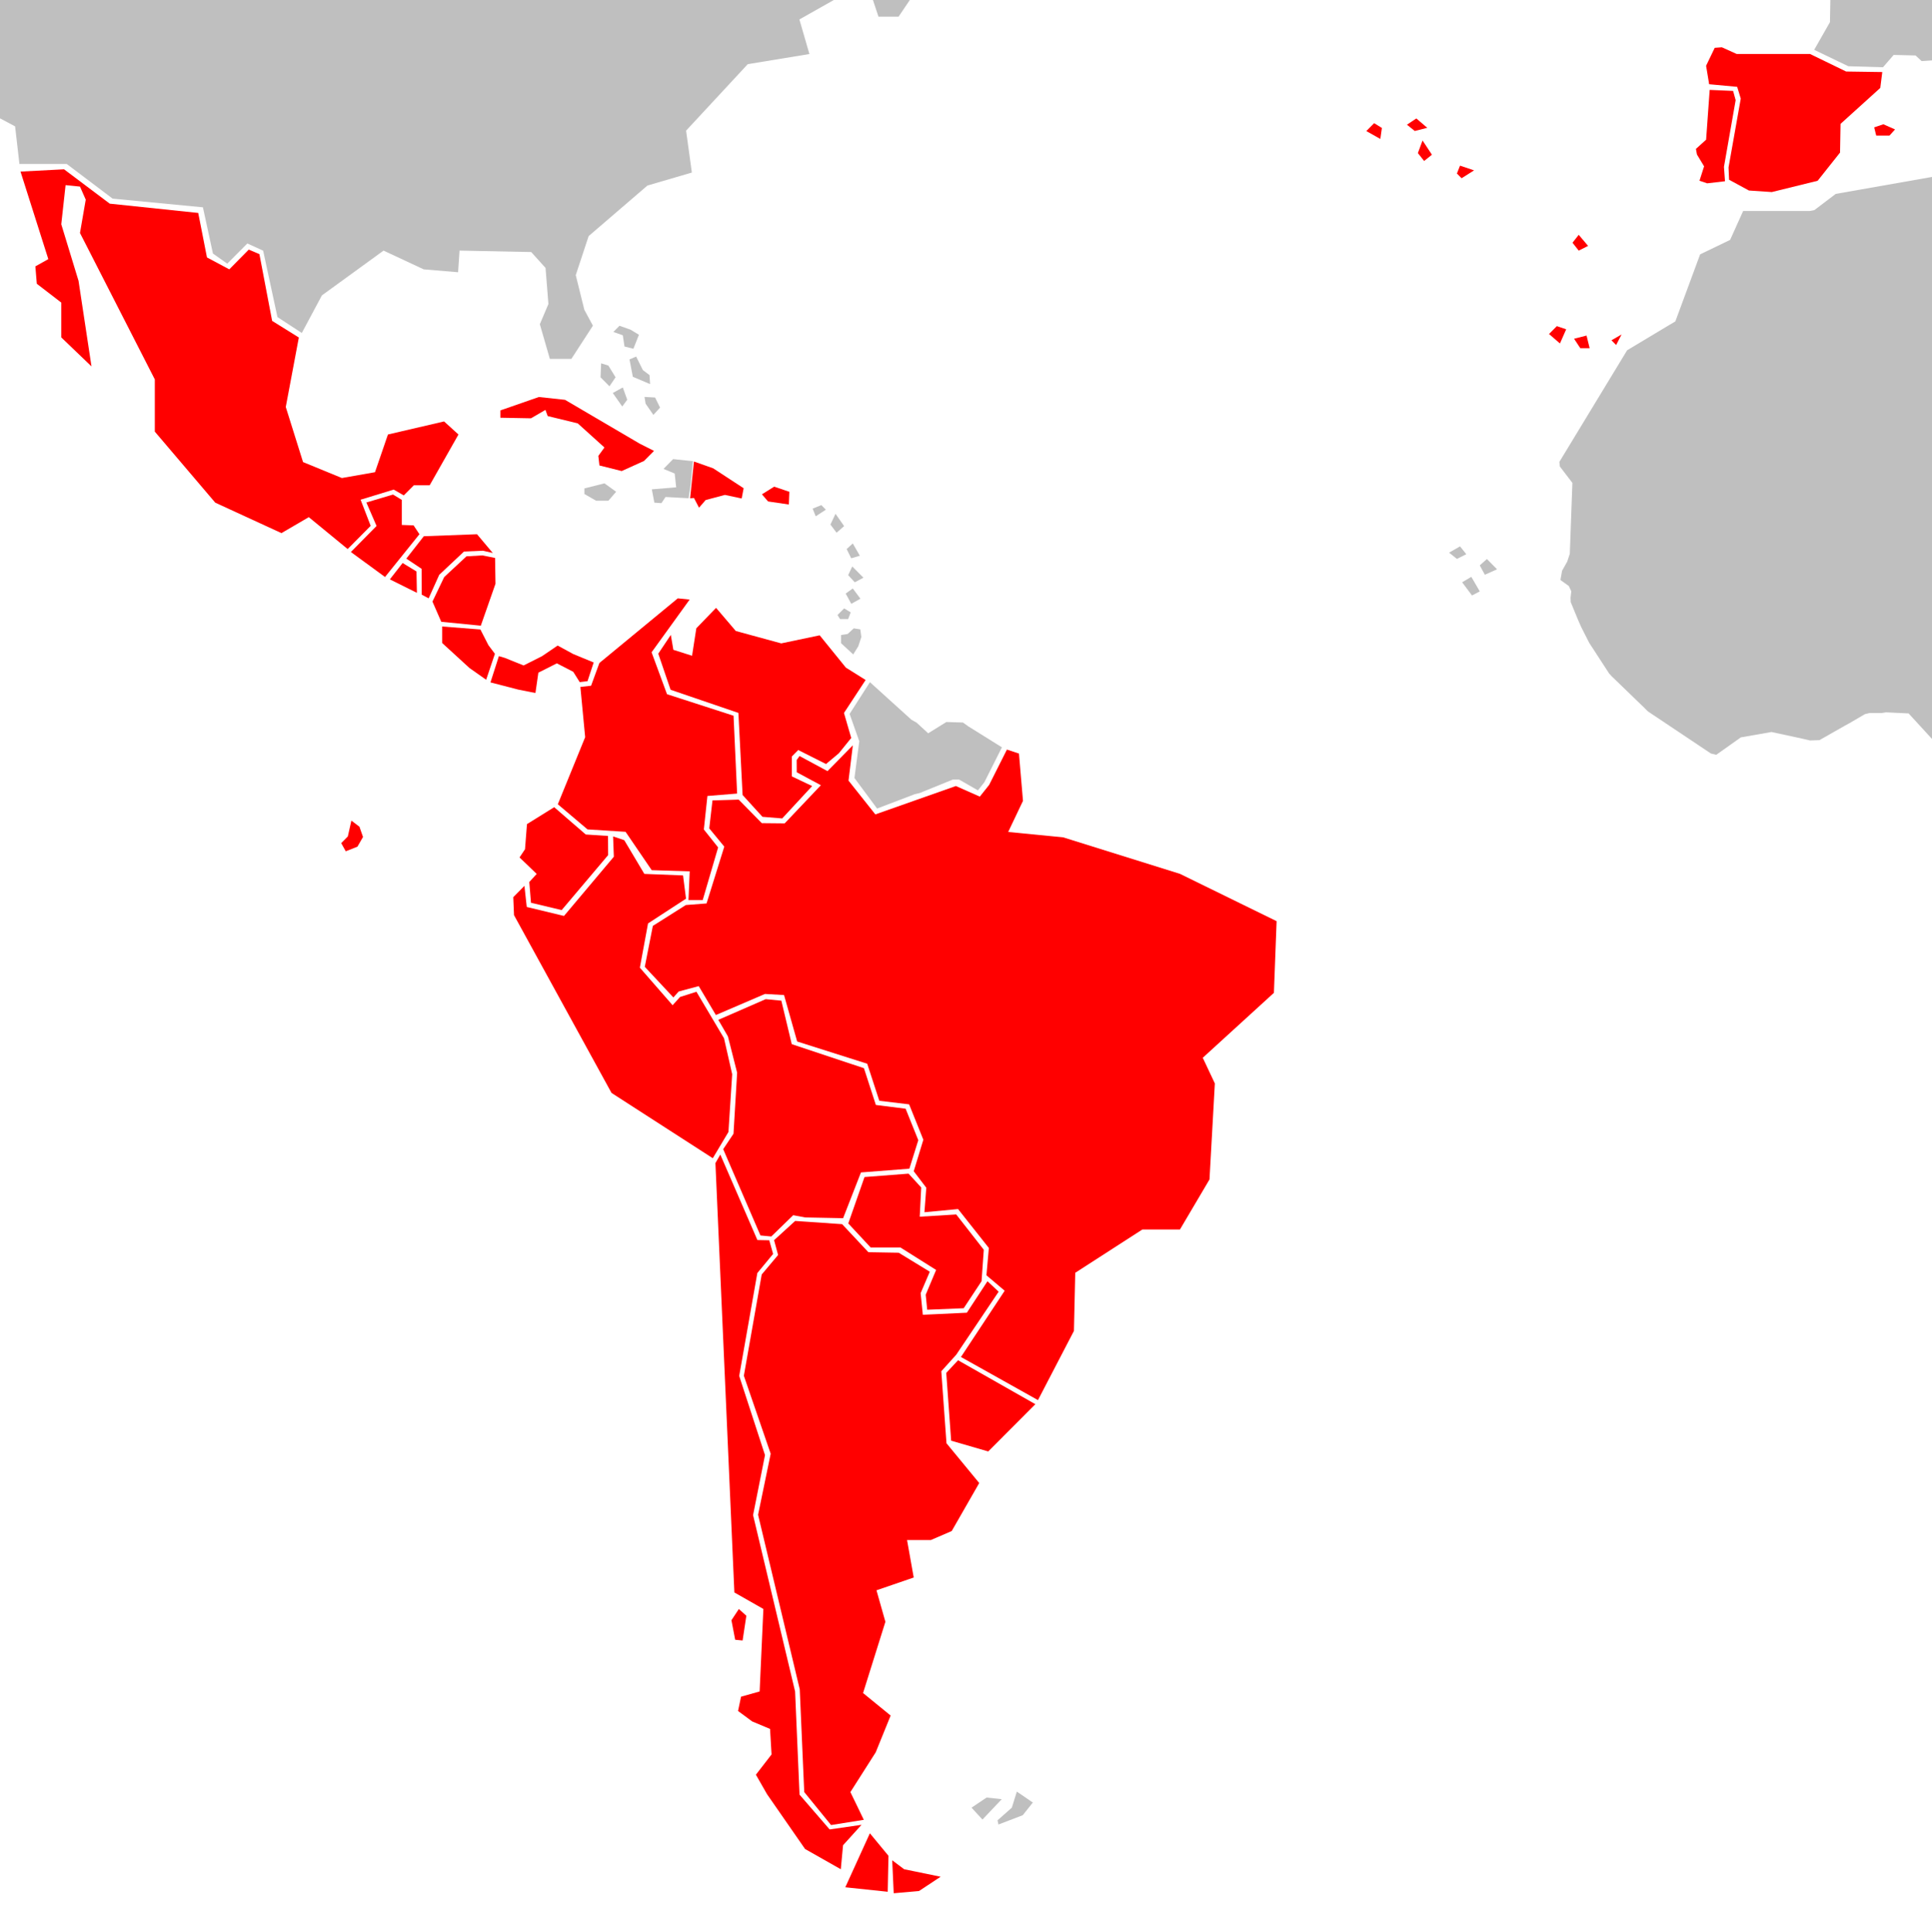
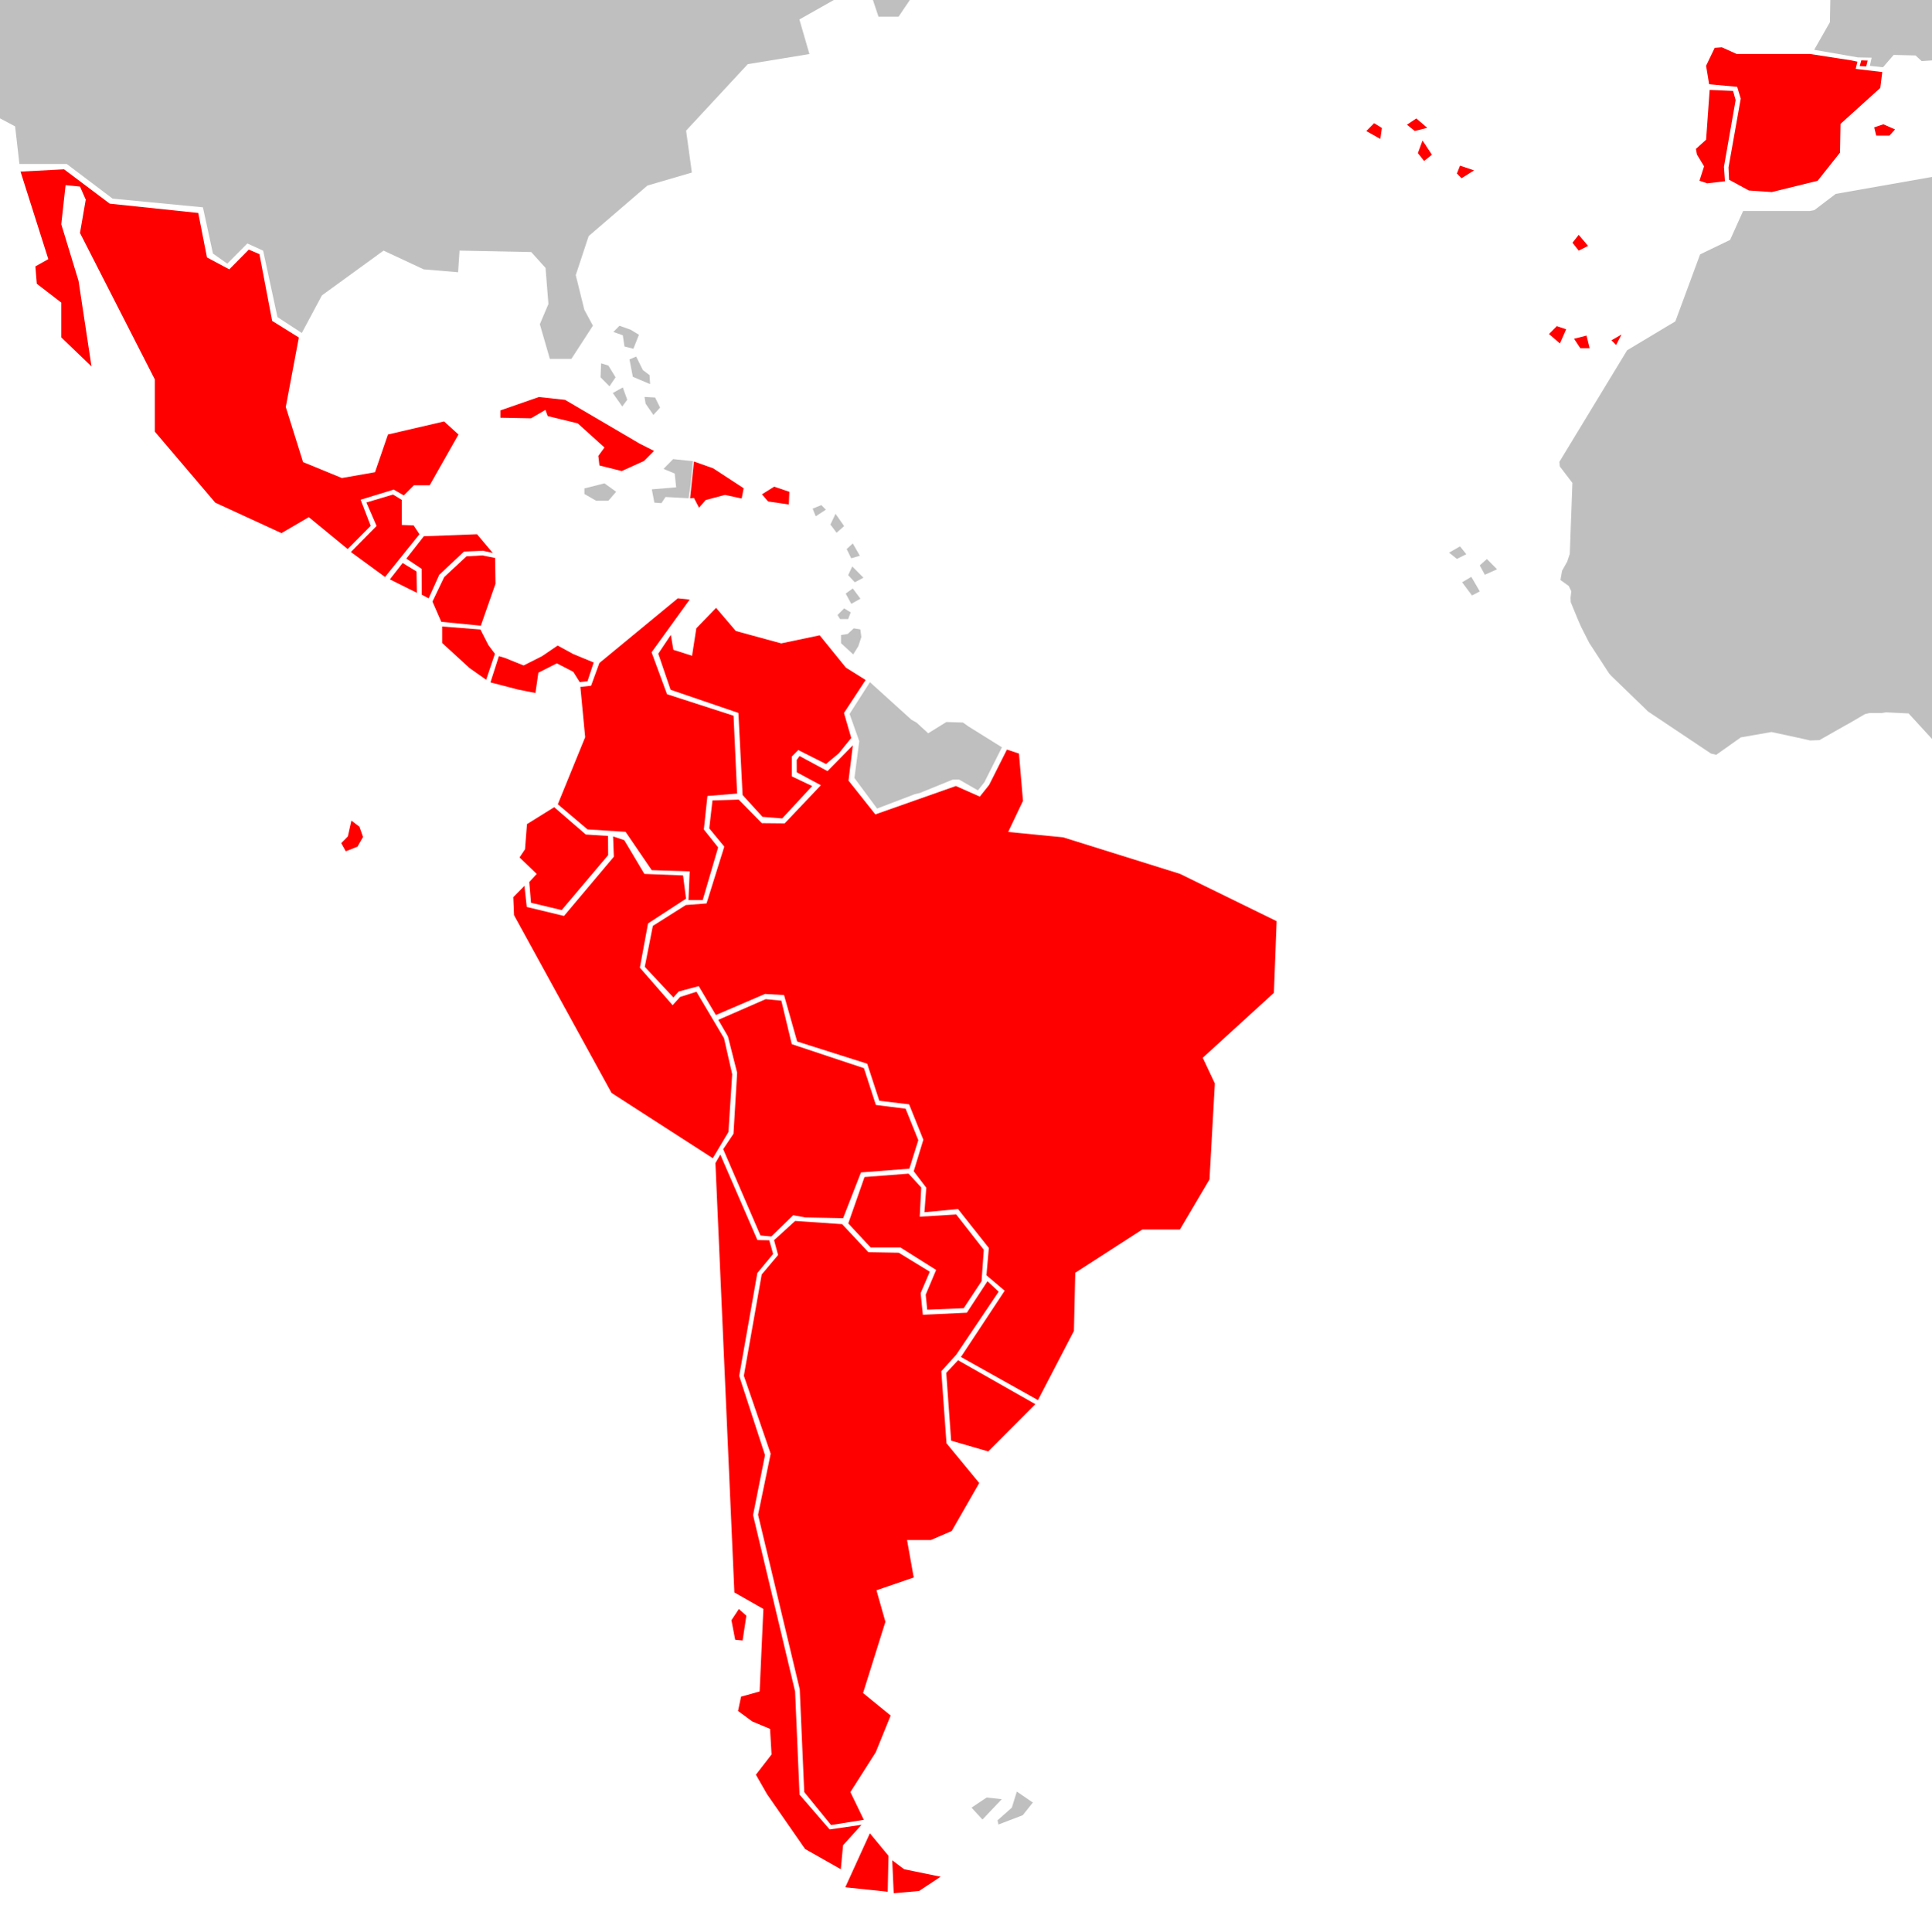
<svg xmlns="http://www.w3.org/2000/svg" version="1.1" x="0px" y="0px" width="290" height="290" viewBox="30.767 241.591 290 290" id="world-map">
  <defs id="defs533" />
+   <path style="fill:#ff0000;fill-opacity:1" id="ad" d="m 310.268,250.652 -0.243,0.862 0.981,0.047 0.222,-0.877 z" />
  <g style="fill:#ff0000;fill-opacity:1" id="ar" transform="translate(-100,-166.627)">
    <path style="fill:#ff0000;fill-opacity:1;stroke:none;stroke-opacity:1" id="path20" d="m 279.05,600.613 1.677,1.571 -6.371,9.467 -2.239,2.479 0.777,10.813 4.918,5.974 -4.132,7.209 -3.129,1.35 -3.579,0 1.003,5.627 -5.593,1.92 1.34,4.729 -3.354,10.701 4.141,3.38 -2.239,5.515 -3.804,5.975 2.014,4.165 -4.918,0.786 -4.028,-4.951 -0.674,-15.432 -6.258,-26.209 1.893,-9.163 -4.028,-11.713 2.68,-15.204 2.463,-2.931 -0.605,-2.222 3.164,-2.888 7.054,0.483 3.942,4.21 4.555,0.078 4.668,2.853 -1.375,3.217 0.329,3.25 6.612,-0.312 3.096,-4.727 0,0 z" class="mainland" />
    <path style="fill:#ff0000;fill-opacity:1" id="path22" d="m 264.745,687.564 0.225,4.951 3.803,-0.337 3.242,-2.144 -5.48,-1.124 -1.79,-1.346 0,0 z" />
  </g>
  <path style="fill:#ff0000;fill-opacity:1" d="m 138.631,394.734 7.114,-3.104 2.351,0.226 1.565,6.534 10.839,3.604 1.79,5.523 4.469,0.562 1.902,4.729 -1.34,4.278 -7.27,0.562 -2.68,6.872 -5.705,-0.112 -1.79,-0.337 -3.293,3.197 -1.625,-0.156 -5.593,-12.957 1.547,-2.316 0.545,-9.163 -1.383,-5.455 -1.443,-2.487 0,0 z" id="bo" />
  <path style="fill:#ff0000;fill-opacity:1;stroke:none;stroke-opacity:1" d="m 186.631,451.837 5.402,-10.391 0.198,-8.73 10.079,-6.501 5.645,0 4.435,-7.512 0.804,-14.418 -1.815,-3.855 10.684,-9.751 0.406,-10.761 -14.514,-7.105 -17.53,-5.48 -8.264,-0.812 2.221,-4.669 -0.604,-7.104 -1.808,-0.596 -2.671,5.308 -1.4,1.754 -3.595,-1.59 -12.093,4.261 -4.028,-5.073 0.648,-5.299 -3.804,3.872 -4.201,-2.265 -0.424,0.597 0.009,1.841 3.622,1.945 -5.437,5.73 -3.432,-0.034 -3.475,-3.535 -3.933,0.121 -0.484,4.2 2.256,2.739 -2.663,8.532 -3.112,0.241 -4.953,3.13 -1.21,6.146 4.296,4.599 0.787,-0.89 3.017,-0.812 2.576,4.34 7.374,-3.164 2.861,0.165 1.971,6.976 10.52,3.337 1.815,5.564 4.478,0.537 2.135,5.314 -1.443,4.729 1.884,2.474 -0.276,3.683 5.048,-0.477 4.625,5.844 -0.363,4.105 2.74,2.316 -6.57,9.95 11.566,6.474 0,0 z" id="br" />
  <g style="fill:#ff0000;fill-opacity:1" id="cl" transform="translate(-100,-166.627)">
    <path style="fill:#ff0000;fill-opacity:1" id="path107" d="m 261.391,683.51 -3.691,8.109 6.371,0.674 0.112,-5.403 -2.792,-3.38 0,0 z" />
    <path style="fill:#ff0000;fill-opacity:1;stroke:none;stroke-opacity:1" id="path109" d="m 260.137,682.239 -2.775,3.068 -0.337,3.604 -5.368,-3.043 -5.705,-8.221 -1.677,-2.932 2.351,-3.043 -0.225,-3.83 -2.68,-1.124 -2.126,-1.572 0.449,-2.144 2.792,-0.787 0.562,-12.387 -4.356,-2.48 -2.844,-64.477 0.735,-1.278 5.567,12.836 1.781,0.035 0.579,2.049 -2.369,2.868 -2.723,15.448 3.873,11.895 -1.79,9.007 6.31,26.485 0.666,15.49 4.521,5.229 4.789,-0.696 0,0 z" />
    <path style="fill:#ff0000;fill-opacity:1" id="path111" d="m 241.717,649.833 -1.115,1.686 0.562,2.932 1.115,0.112 0.562,-3.718 -1.124,-1.012 0,0 z" />
  </g>
  <path style="fill:#ff0000;fill-opacity:1;stroke:none;stroke-opacity:1" d="m 134.326,331.624 -1.781,-0.182 -11.773,9.707 -1.245,3.414 -1.608,0.182 0.717,7.546 -4.105,10.07 4.46,3.776 5.714,0.363 3.924,5.757 5.705,0.183 -0.182,4.312 2.135,0 2.316,-7.909 -2.144,-2.694 0.536,-5.031 4.46,-0.363 -0.536,-11.688 -9.993,-3.232 -2.316,-6.293 5.716,-7.918 0,0 z" id="co" />
  <path style="fill:#ff0000;fill-opacity:1;stroke:none;stroke-opacity:1" d="m 102.905,336.118 1.202,2.352 0.977,1.297 -1.314,3.898 -2.507,-1.764 -4.097,-3.752 0,-2.48 5.739,0.449 0,0 z" id="cr" />
  <path style="fill:#ff0000;fill-opacity:1" d="m 105.904,303.219 0,1.1 4.599,0.086 2.169,-1.263 0.337,0.926 4.512,1.098 4.011,3.622 -0.917,1.262 0.165,1.436 3.345,0.839 3.345,-1.514 1.504,-1.513 -2.169,-1.098 -11.194,-6.569 -3.924,-0.424 -5.783,2.012 0,0 z" id="cu" />
  <path style="fill:#ff0000;fill-opacity:1" d="m 142.434,314.906 -4.573,-2.991 -2.887,-1.021 -0.578,5.521 0.578,-0.047 0.761,1.461 0.994,-1.15 2.896,-0.77 2.516,0.536 0.293,-1.539 0,0 z" id="do" />
  <g style="fill:#ff0000;fill-opacity:1" id="ec" transform="translate(-100,-166.627)">
    <path style="fill:#ff0000;fill-opacity:1;stroke:none;stroke-opacity:1" id="path144" d="m 213.986,529.43 -4.088,2.541 -0.294,3.771 -0.821,1.234 2.576,2.473 -1.115,1.219 0.259,3.113 4.607,1.098 6.976,-8.256 -0.017,-2.878 -3.345,-0.216 -4.738,-4.099 0,0 z" class="mainland" />
    <path style="fill:#ff0000;fill-opacity:1" id="path146" d="m 183.533,531.443 -0.536,2.378 -0.994,1.002 0.683,1.228 1.754,-0.69 0.838,-1.461 -0.536,-1.537 -1.209,-0.92 0,0 z" />
  </g>
  <g style="fill:#ff0000;fill-opacity:1" id="es" transform="translate(-100,-166.627)">
-     <path style="fill:#ff0000;fill-opacity:1" id="path158" d="m 402.565,416.322 -11.014,0 -2.222,-1.004 -1.071,0.078 -1.297,2.696 0.458,2.775 4.21,0.389 0.536,1.771 -1.833,10.33 0.078,1.851 2.981,1.617 3.439,0.232 6.881,-1.694 3.363,-4.233 0.077,-4.313 5.965,-5.395 0.302,-2.386 -5.428,-0.078 -5.425,-2.636 0,0 z" class="mainland" />
+     <path style="fill:#ff0000;fill-opacity:1" id="path158" d="m 402.565,416.322 -11.014,0 -2.222,-1.004 -1.071,0.078 -1.297,2.696 0.458,2.775 4.21,0.389 0.536,1.771 -1.833,10.33 0.078,1.851 2.981,1.617 3.439,0.232 6.881,-1.694 3.363,-4.233 0.077,-4.313 5.965,-5.395 0.302,-2.386 -3.991,-0.477 0.259,-1.079 -0.931,-0.199 z" class="mainland" />
    <path style="fill:#ff0000;fill-opacity:1" id="path160" d="m 374.265,458.444 -1.513,0.873 0.7,0.709 0.813,-1.582 0,0 z" />
    <path style="fill:#ff0000;fill-opacity:1" id="path162" d="m 369.009,458.608 -1.875,0.476 0.935,1.418 1.407,0 -0.467,-1.894 0,0 z" />
    <path style="fill:#ff0000;fill-opacity:1" id="path164" d="m 364.549,457.191 -1.176,1.184 1.643,1.418 0.935,-2.126 -1.402,-0.476 0,0 z" />
    <path style="fill:#ff0000;fill-opacity:1" id="path166" d="m 413.578,426.877 -1.375,0.467 0.304,1.235 1.988,0 0.839,-0.925 -1.756,-0.777 0,0 z" />
  </g>
  <path style="fill:#ff0000;fill-opacity:1;stroke:none;stroke-opacity:1" d="m 83.456,324.483 5.126,3.752 5.169,-6.423 -0.881,-1.331 -1.764,-0.062 0,-3.761 -1.322,-0.804 -4.002,1.192 1.53,3.526 -3.856,3.911 0,0 z" id="gt" />
  <path style="fill:#ff0000;fill-opacity:1;stroke:none;stroke-opacity:1" d="m 94.408,322.115 7.987,-0.303 2.369,2.817 -1.478,-0.338 -2.844,0.121 -3.717,3.492 -1.59,3.536 -1.046,-0.555 -0.009,-3.872 -2.299,-1.539 2.627,-3.359 0,0 z" id="hn" />
  <path style="fill:#ff0000;fill-opacity:1;stroke:none;stroke-opacity:1" d="m 33.847,267.355 4.175,13.146 -1.945,1.089 0.216,2.61 3.674,2.827 0,5.229 4.538,4.356 -1.945,-12.847 -2.593,-8.497 0.648,-5.877 2.161,0.217 0.865,1.962 -0.865,5.005 11.237,21.99 0,7.841 9.077,10.666 9.94,4.573 4.106,-2.396 5.835,4.789 3.458,-3.483 -1.513,-3.925 4.97,-1.521 1.513,0.873 1.513,-1.521 2.377,0 4.322,-7.624 -2.161,-1.962 -8.428,1.962 -1.945,5.662 -4.971,0.874 -5.834,-2.396 -2.593,-8.271 1.962,-10.434 -4.011,-2.498 -1.91,-10.02 -1.599,-0.683 -2.922,2.965 -3.354,-1.789 -1.313,-6.682 -13.286,-1.393 -6.863,-5.16 -6.536,0.343 0,0 z" id="mx" />
  <path style="fill:#ff0000;fill-opacity:1;stroke:none;stroke-opacity:1" d="m 103.216,324.993 1.893,0.381 0.061,3.881 -2.204,6.293 -5.938,-0.588 -1.323,-3.034 1.764,-3.682 3.345,-3.112 2.402,-0.139 0,0 z" id="ni" />
  <path style="fill:#ff0000;fill-opacity:1;stroke:none;stroke-opacity:1" d="m 105.68,340.121 -1.262,3.941 4.167,1.079 2.584,0.512 0.441,-3.052 2.775,-1.4 2.463,1.271 0.968,1.547 1.175,-0.138 0.925,-2.81 -3.078,-1.271 -2.334,-1.271 -2.333,1.59 -2.775,1.4 -2.835,-1.141 -0.881,-0.257 0,0 z" id="pa" />
  <path style="fill:#ff0000;fill-opacity:1;stroke:none;stroke-opacity:1" d="m 109.518,374.619 -1.677,1.695 0.113,2.703 14.643,26.694 15.205,9.802 2.351,-3.941 0.562,-8.669 -1.228,-5.402 -4.141,-6.984 -2.463,0.786 -1.115,1.236 -4.918,-5.636 1.228,-6.647 5.705,-3.717 -0.449,-3.492 -5.809,-0.226 -3.017,-5.064 -1.677,-0.562 0.113,3.044 -7.486,8.895 -5.593,-1.349 -0.347,-3.166 0,0 z" id="pe" />
  <path style="fill:#ff0000;fill-opacity:1" d="m 149.297,315.441 -2.282,-0.77 -1.833,1.149 0.917,1.071 3.121,0.458 0.077,-1.908 0,0 z" id="pr" />
  <g style="fill:#ff0000;fill-opacity:1" id="pt" transform="translate(-100,-166.627)">
    <path style="fill:#ff0000;fill-opacity:1" id="path371" d="m 387.499,421.716 -0.536,7.478 -1.53,1.384 0.156,0.846 1.071,1.772 -0.691,2.16 1.149,0.39 2.68,-0.312 -0.155,-2.16 1.756,-10.02 -0.382,-1.383 -3.518,-0.155 0,0 z" class="mainland" />
    <path style="fill:#ff0000;fill-opacity:1" id="path373" d="m 367.834,443.481 -0.934,1.185 0.934,1.185 1.408,-0.709 -1.408,-1.661 0,0 z" />
    <path style="fill:#ff0000;fill-opacity:1" id="path375" d="m 337.112,426.713 -1.175,1.184 2.107,1.185 0.234,-1.649 -1.166,-0.72 0,0 z" />
    <path style="fill:#ff0000;fill-opacity:1" id="path377" d="m 343.448,426.004 -1.408,0.941 1.175,0.941 1.876,-0.476 -1.643,-1.406 0,0 z" />
    <path style="fill:#ff0000;fill-opacity:1" id="path379" d="m 344.382,429.314 -0.7,1.892 0.935,1.185 1.175,-0.941 -1.41,-2.136 0,0 z" />
    <path style="fill:#ff0000;fill-opacity:1" id="path381" d="m 350.01,433.092 -0.467,1.184 0.701,0.709 1.875,-1.184 -2.109,-0.709 0,0 z" />
  </g>
  <path style="fill:#ff0000;fill-opacity:1" d="m 167.199,417.831 1.902,2.074 -0.225,4.392 5.48,-0.338 4.141,5.299 -0.337,4.729 -2.681,4.054 -5.479,0.225 -0.225,-2.256 1.564,-3.718 -5.368,-3.38 -4.469,0 -3.354,-3.604 2.438,-6.968 6.613,-0.509 0,0 z" id="py" />
  <path style="fill:#ff0000;fill-opacity:1;stroke:none;stroke-opacity:1" d="m 89.308,328.59 4.062,2.022 -0.061,-3.207 -2.083,-1.271 -1.918,2.456 0,0 z" id="sv" />
  <path style="fill:#ff0000;fill-opacity:1;stroke:none;stroke-opacity:1" d="m 174.633,445.854 -1.773,1.894 0.735,10.183 5.566,1.615 7.08,-7.097 -11.608,-6.595 0,0 z" id="uy" />
  <path style="fill:#ff0000;fill-opacity:1;stroke:none;stroke-opacity:1" d="m 131.5,336.931 0.38,2.239 2.809,0.892 0.64,-4.124 2.965,-3.068 2.965,3.475 6.82,1.859 5.774,-1.211 3.933,4.849 2.965,1.858 -3.25,4.953 1.089,3.752 -1.858,2.299 -1.928,1.616 -4.175,-2.102 -0.959,0.969 0,2.99 3.052,1.452 -2.248,2.43 -2.248,2.43 -2.965,-0.242 -2.982,-3.275 -0.631,-12.326 -10.183,-3.476 -1.85,-5.42 1.885,-2.819 0,0 z" id="ve" />
  <g id="not-ibero-america">
    <path d="m 122.121,296.485 -1.089,-0.337 -0.086,2.101 1.34,1.349 0.917,-1.349 -1.082,-1.764 0,0 z" id="path42" style="fill:#bfbfbf;fill-opacity:1" />
    <path d="m 124.29,299.77 -1.504,0.838 1.417,2.021 0.752,-1.011 -0.665,-1.848 0,0 z" id="path44" style="fill:#bfbfbf;fill-opacity:1" />
    <path d="m 129.14,301.283 -1.591,-0.087 0.165,1.012 1.167,1.687 1.002,-1.099 -0.743,-1.513 0,0 z" id="path46" style="fill:#bfbfbf;fill-opacity:1" />
    <path d="m 128.388,299.269 -2.593,-1.099 -0.501,-2.609 1.002,-0.425 1.003,2.023 1.002,0.76 0.087,1.35 0,0 z" id="path48" style="fill:#bfbfbf;fill-opacity:1" />
    <path d="m 125.881,293.961 -1.34,-0.337 -0.251,-1.686 -1.417,-0.501 0.917,-0.926 1.668,0.588 1.253,0.762 -0.83,2.1 0,0 z" id="path50" style="fill:#bfbfbf;fill-opacity:1" />
    <path transform="translate(1.9836426e-7,3.4179687e-6)" class="mainland" d="m 29.767,240.591 0,18.239 3.267,1.737 0.648,5.645 7.105,0 6.889,5.204 13.562,1.305 1.504,6.941 2.152,1.521 3.017,-3.033 2.369,1.08 2.152,9.976 3.656,2.386 3.017,-5.645 9.258,-6.726 6.025,2.817 5.169,0.433 0.216,-3.25 10.762,0.217 2.152,2.386 0.432,5.42 -1.288,3.034 1.504,5.203 3.233,0 3.232,-4.987 -1.288,-2.386 -1.288,-5.204 1.936,-5.86 8.826,-7.59 6.673,-1.953 -0.864,-6.293 9.258,-9.983 9.258,-1.521 -1.504,-5.193 6.94,-3.92" id="path57" style="fill:#bfbfbf;fill-opacity:1;stroke:none;stroke-opacity:1" />
    <path transform="translate(1.9836426e-7,3.4179687e-6)" style="fill:#bfbfbf;fill-opacity:1;stroke:none;stroke-opacity:1" d="m 321.767,268.006 -15.345,2.703 -3.198,2.429 -0.719,0.138 0,0 -9.982,0 -1.954,4.339 -4.504,2.17 -3.719,10.062 -7.243,4.341 -10.174,16.761 0.069,0.69 0,0 1.885,2.463 -0.389,10.65 -0.387,1.168 -0.776,1.384 -0.242,1.383 1.253,0.899 0.377,0.793 0,0 -0.111,0.959 0.024,0.665 0,0 1.072,2.603 0.492,1.123 0,0 1.211,2.395 0.363,0.553 0,0 2.629,4.046 0.405,0.44 0,0 4.884,4.72 0.51,0.517 0,0 9.491,6.345 0.795,0.19 0,0 3.697,-2.617 4.6,-0.806 4.693,1.013 1.109,0.259 1.4,-0.052 3.819,-2.171 0.693,-0.378 0,0 2.316,-1.356 0.701,-0.166 0,0 1.833,0 0.639,-0.103 0,0 3.389,0.164 4.394,4.794" id="path9994" />
    <path transform="translate(1.9836426e-7,3.4179687e-6)" class="mainland" d="m 161.818,241.494 0.864,2.603 3.017,0 2.368,-3.506 -5.022,0 z" id="path57-7" style="fill:#bfbfbf;fill-opacity:1;stroke:none;stroke-opacity:1" />
    <path d="m 158.823,329.955 -1.063,0.77 0.839,1.539 1.374,-0.77 -1.15,-1.539 0,0 z" id="path510" style="fill:#bfbfbf;fill-opacity:1" />
    <path d="m 157.526,332.946 -0.994,0.994 0.38,0.612 1.219,0 0.38,-1.003 -0.985,-0.603 0,0 z" id="path512" style="fill:#bfbfbf;fill-opacity:1" />
    <path transform="translate(1.9836426e-7,3.4179687e-6)" style="fill:#bfbfbf;fill-opacity:1" d="m 158.97,335.945 -0.917,0.847 -0.994,0.155 0,1.228 1.833,1.687 0.76,-1.229 0.458,-1.383 -0.156,-1.149 -0.984,-0.156 0,0 z" id="path-tt" />
    <path transform="translate(1.9836426e-7,3.4179687e-6)" style="fill:#bfbfbf;fill-opacity:1" d="m 158.746,326.653 -0.614,1.306 0.994,1.071 1.296,-0.691 -1.676,-1.686 0,0 z" id="path-lc" />
    <path transform="translate(1.9836426e-7,3.4179687e-6)" style="fill:#bfbfbf;fill-opacity:1" d="m 121.533,314.171 -3.008,0.761 0,0.84 1.755,1.011 1.841,0 1.167,-1.349 -1.755,-1.263 0,0 z" id="path-jm" />
    <path transform="translate(1.9836426e-7,3.4179687e-6)" style="fill:#bfbfbf;fill-opacity:1" d="m 131.845,310.532 2.974,0.311 -0.354,3.648 -0.294,1.919 -3.466,-0.19 -0.614,0.926 -1.063,-0.077 -0.38,-1.997 3.656,-0.304 -0.225,-2.073 -1.677,-0.691 1.443,-1.472 0,0 z" id="path-ht" />
    <path transform="translate(1.9836426e-7,3.4179687e-6)" style="fill:#bfbfbf;fill-opacity:1;stroke:none;stroke-opacity:1" d="m 168.141,360.846 -5.67,2.16 -3.397,-4.59 0.726,-5.515 -1.452,-4.105 3.051,-4.769 0,0 6.241,5.652 0.744,0.409 0,0 1.763,1.616 2.731,-1.694 2.49,0.078 0.795,0.57 0,0 5.058,3.154 -2.646,5.255 -0.959,1.21 -2.809,-1.615 -0.969,-0.006 -4.97,2.022 z" id="path-8887" />
-     <path class="mainland" d="m 305.636,240.591 -0.077,4.324 -2.368,4.157 5.126,2.464 5.204,0.154 1.606,-1.85 3.286,0.078 0.916,0.848 2.438,-0.163 0,-10.012 z" id="path176" style="fill:#bfbfbf;fill-opacity:1" />
+     <path class="mainland" d="m 305.636,240.591 -0.077,4.324 -2.368,4.157 6.586,1.139 2.05,0.04 -0.275,1.226 1.969,0.212 1.606,-1.85 3.286,0.078 0.916,0.848 2.438,-0.163 0,-10.012 z" id="path176" style="fill:#bfbfbf;fill-opacity:1" />
    <path d="m 158.823,323.195 -0.917,0.847 0.683,1.383 1.296,-0.38 -1.062,-1.85 0,0 z" id="path184" style="fill:#bfbfbf;fill-opacity:1" />
    <path d="m 154.095,317.438 -1.296,0.535 0.458,1.149 1.521,-0.994 -0.303,-0.311 -0.38,-0.379 0,0 z" id="path188" style="fill:#bfbfbf;fill-opacity:1" />
    <path d="m 181.194,511.766 -2.273,-0.25 -2.265,1.521 1.642,1.781 2.896,-3.052 0,0 z" id="path171" style="fill:#bfbfbf;fill-opacity:1" />
    <path d="m 183.459,510.625 -0.752,2.411 -2.144,1.901 0.13,0.631 3.655,-1.4 1.513,-1.901 -2.402,-1.642 0,0 z" id="path173" style="fill:#bfbfbf;fill-opacity:1" />
    <path transform="translate(1.9836426e-7,3.4179687e-6)" style="fill:#bfbfbf;fill-opacity:1" d="m 156.23,318.744 -0.761,1.616 0.917,1.228 1.141,-0.994 -1.297,-1.85 0,0 z" id="path-dm" />
    <path d="m 250.01,323.637 -1.642,0.942 1.175,0.941 1.409,-0.708 -0.942,-1.175 0,0 z" id="path123" style="fill:#bfbfbf;fill-opacity:1" />
    <path d="m 254.046,325.538 -1.071,0.951 0.762,1.409 1.832,-0.821 -1.523,-1.539 0,0 z" id="path125" style="fill:#bfbfbf;fill-opacity:1" />
    <path d="m 251.704,328.209 -1.375,0.821 1.479,1.979 1.168,-0.612 -1.272,-2.188 0,0 z" id="path127" style="fill:#bfbfbf;fill-opacity:1" />
  </g>
</svg>
